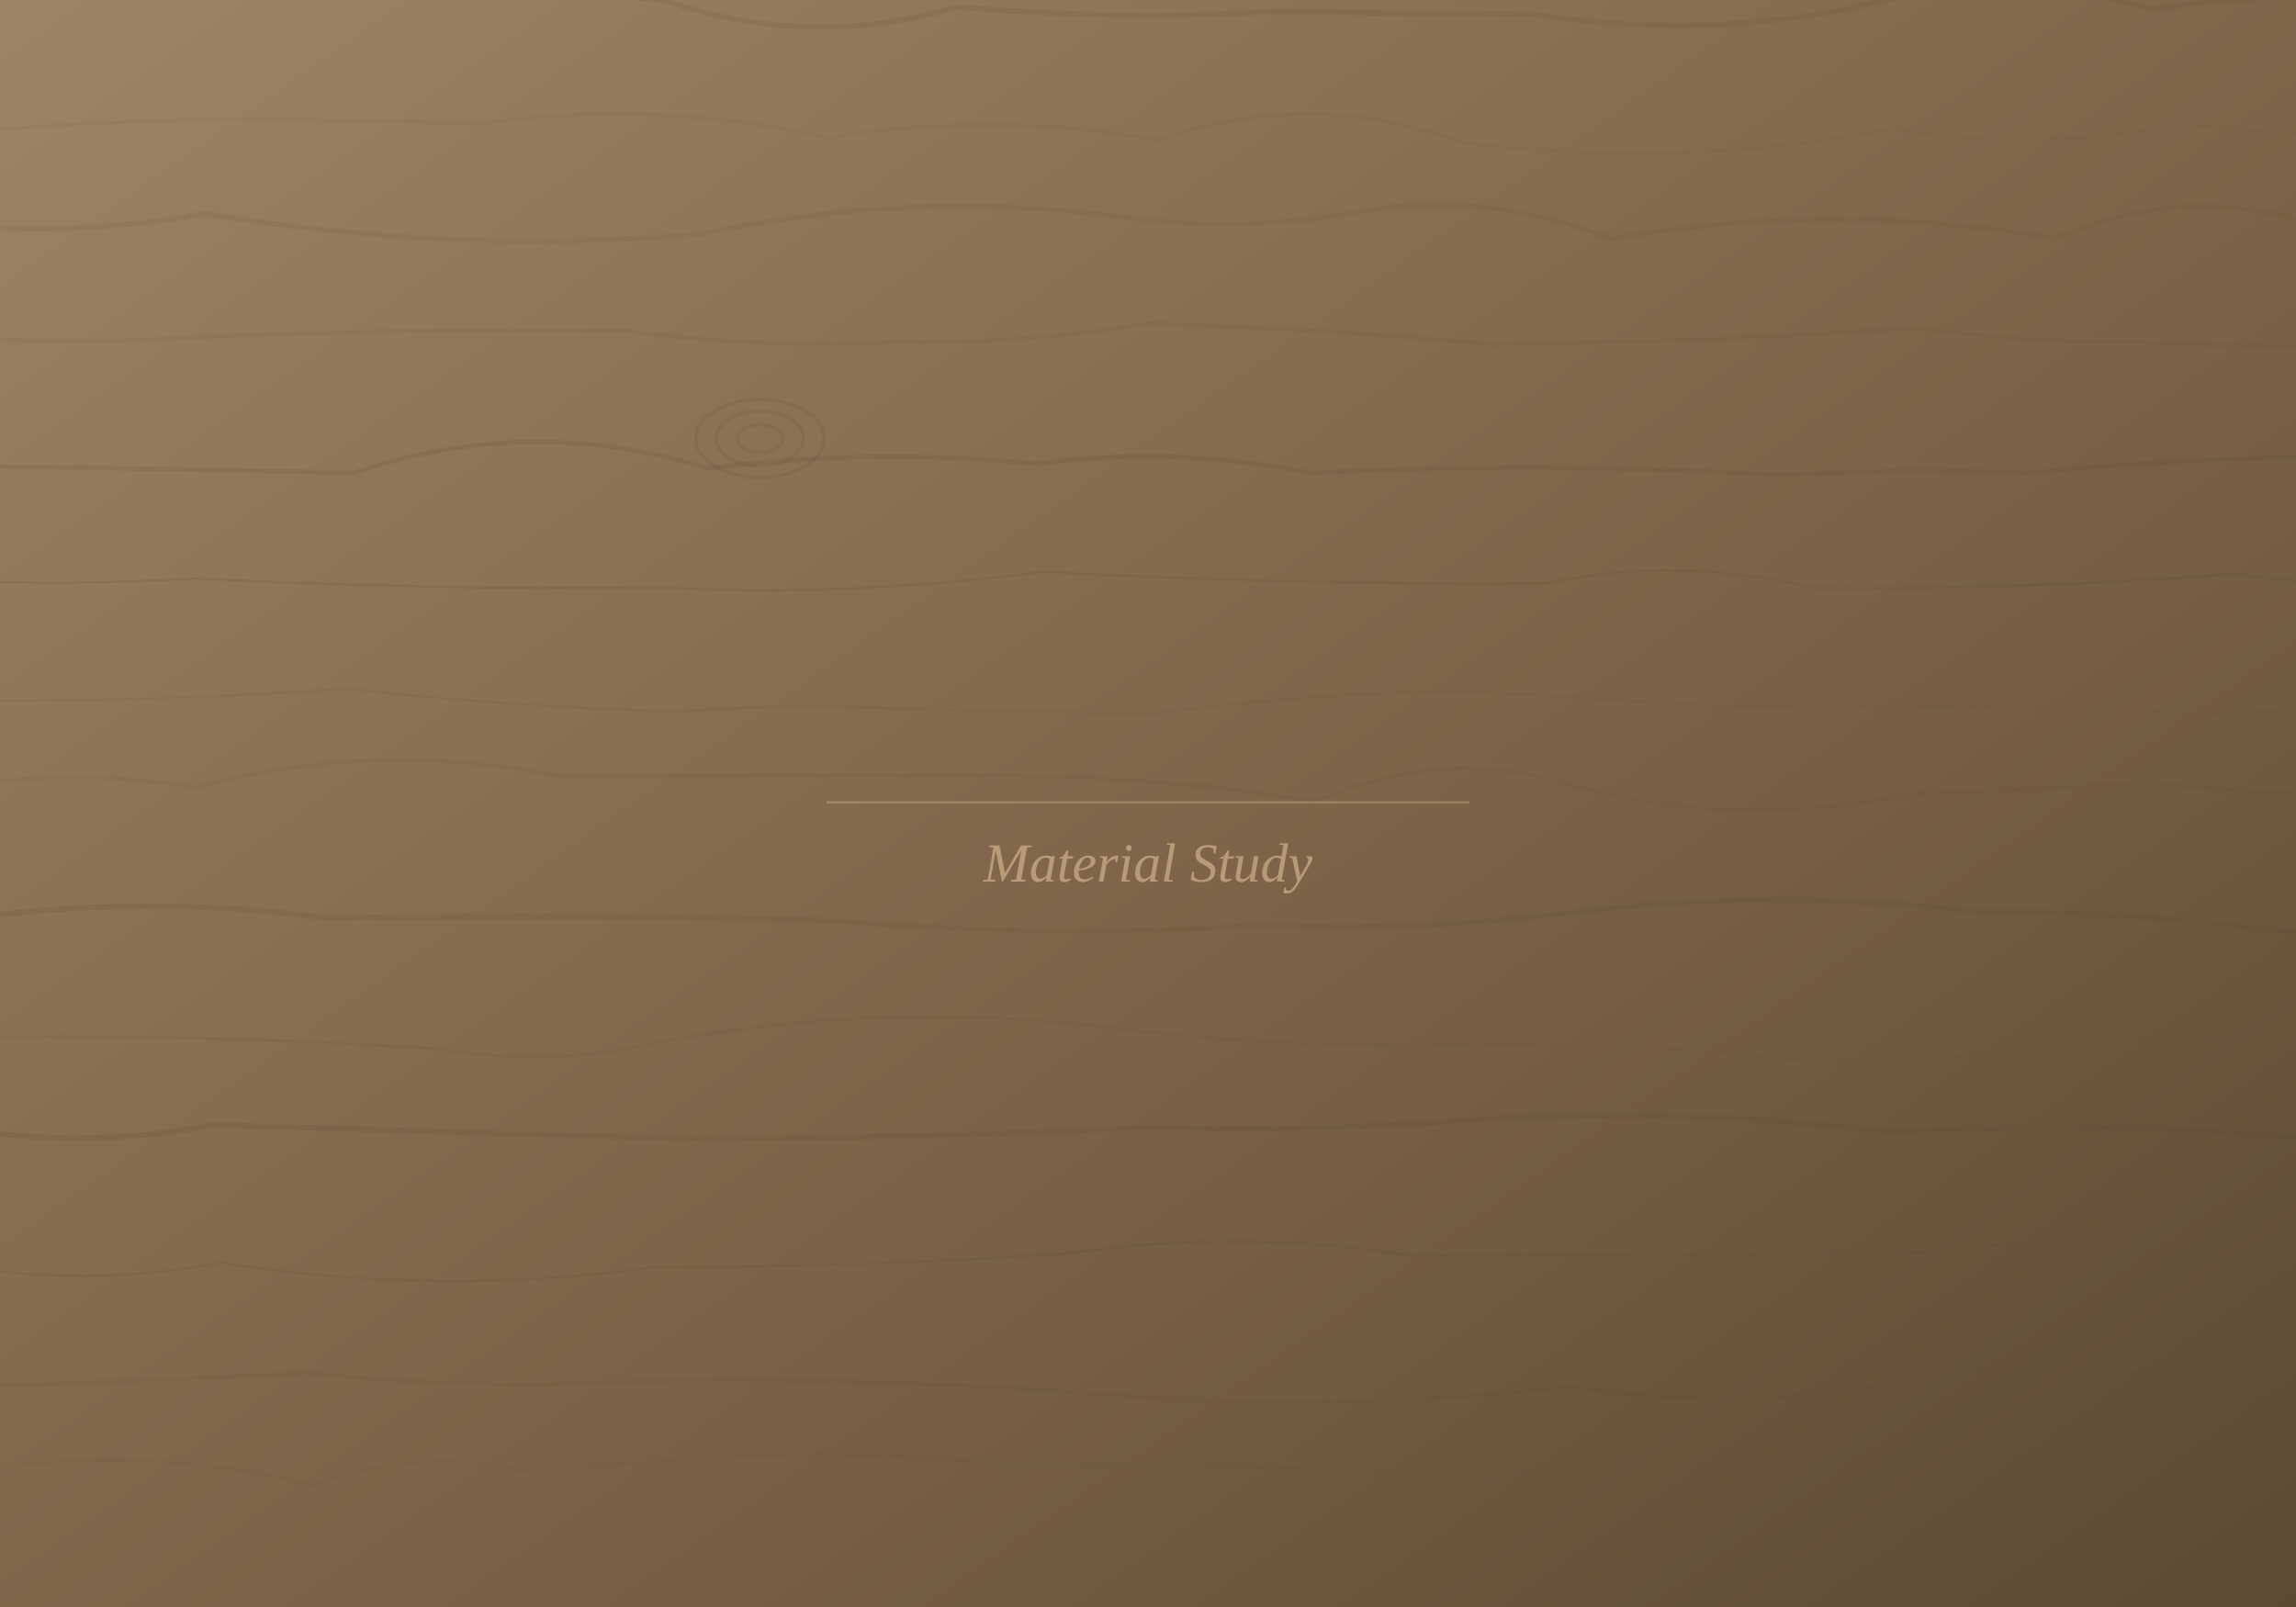
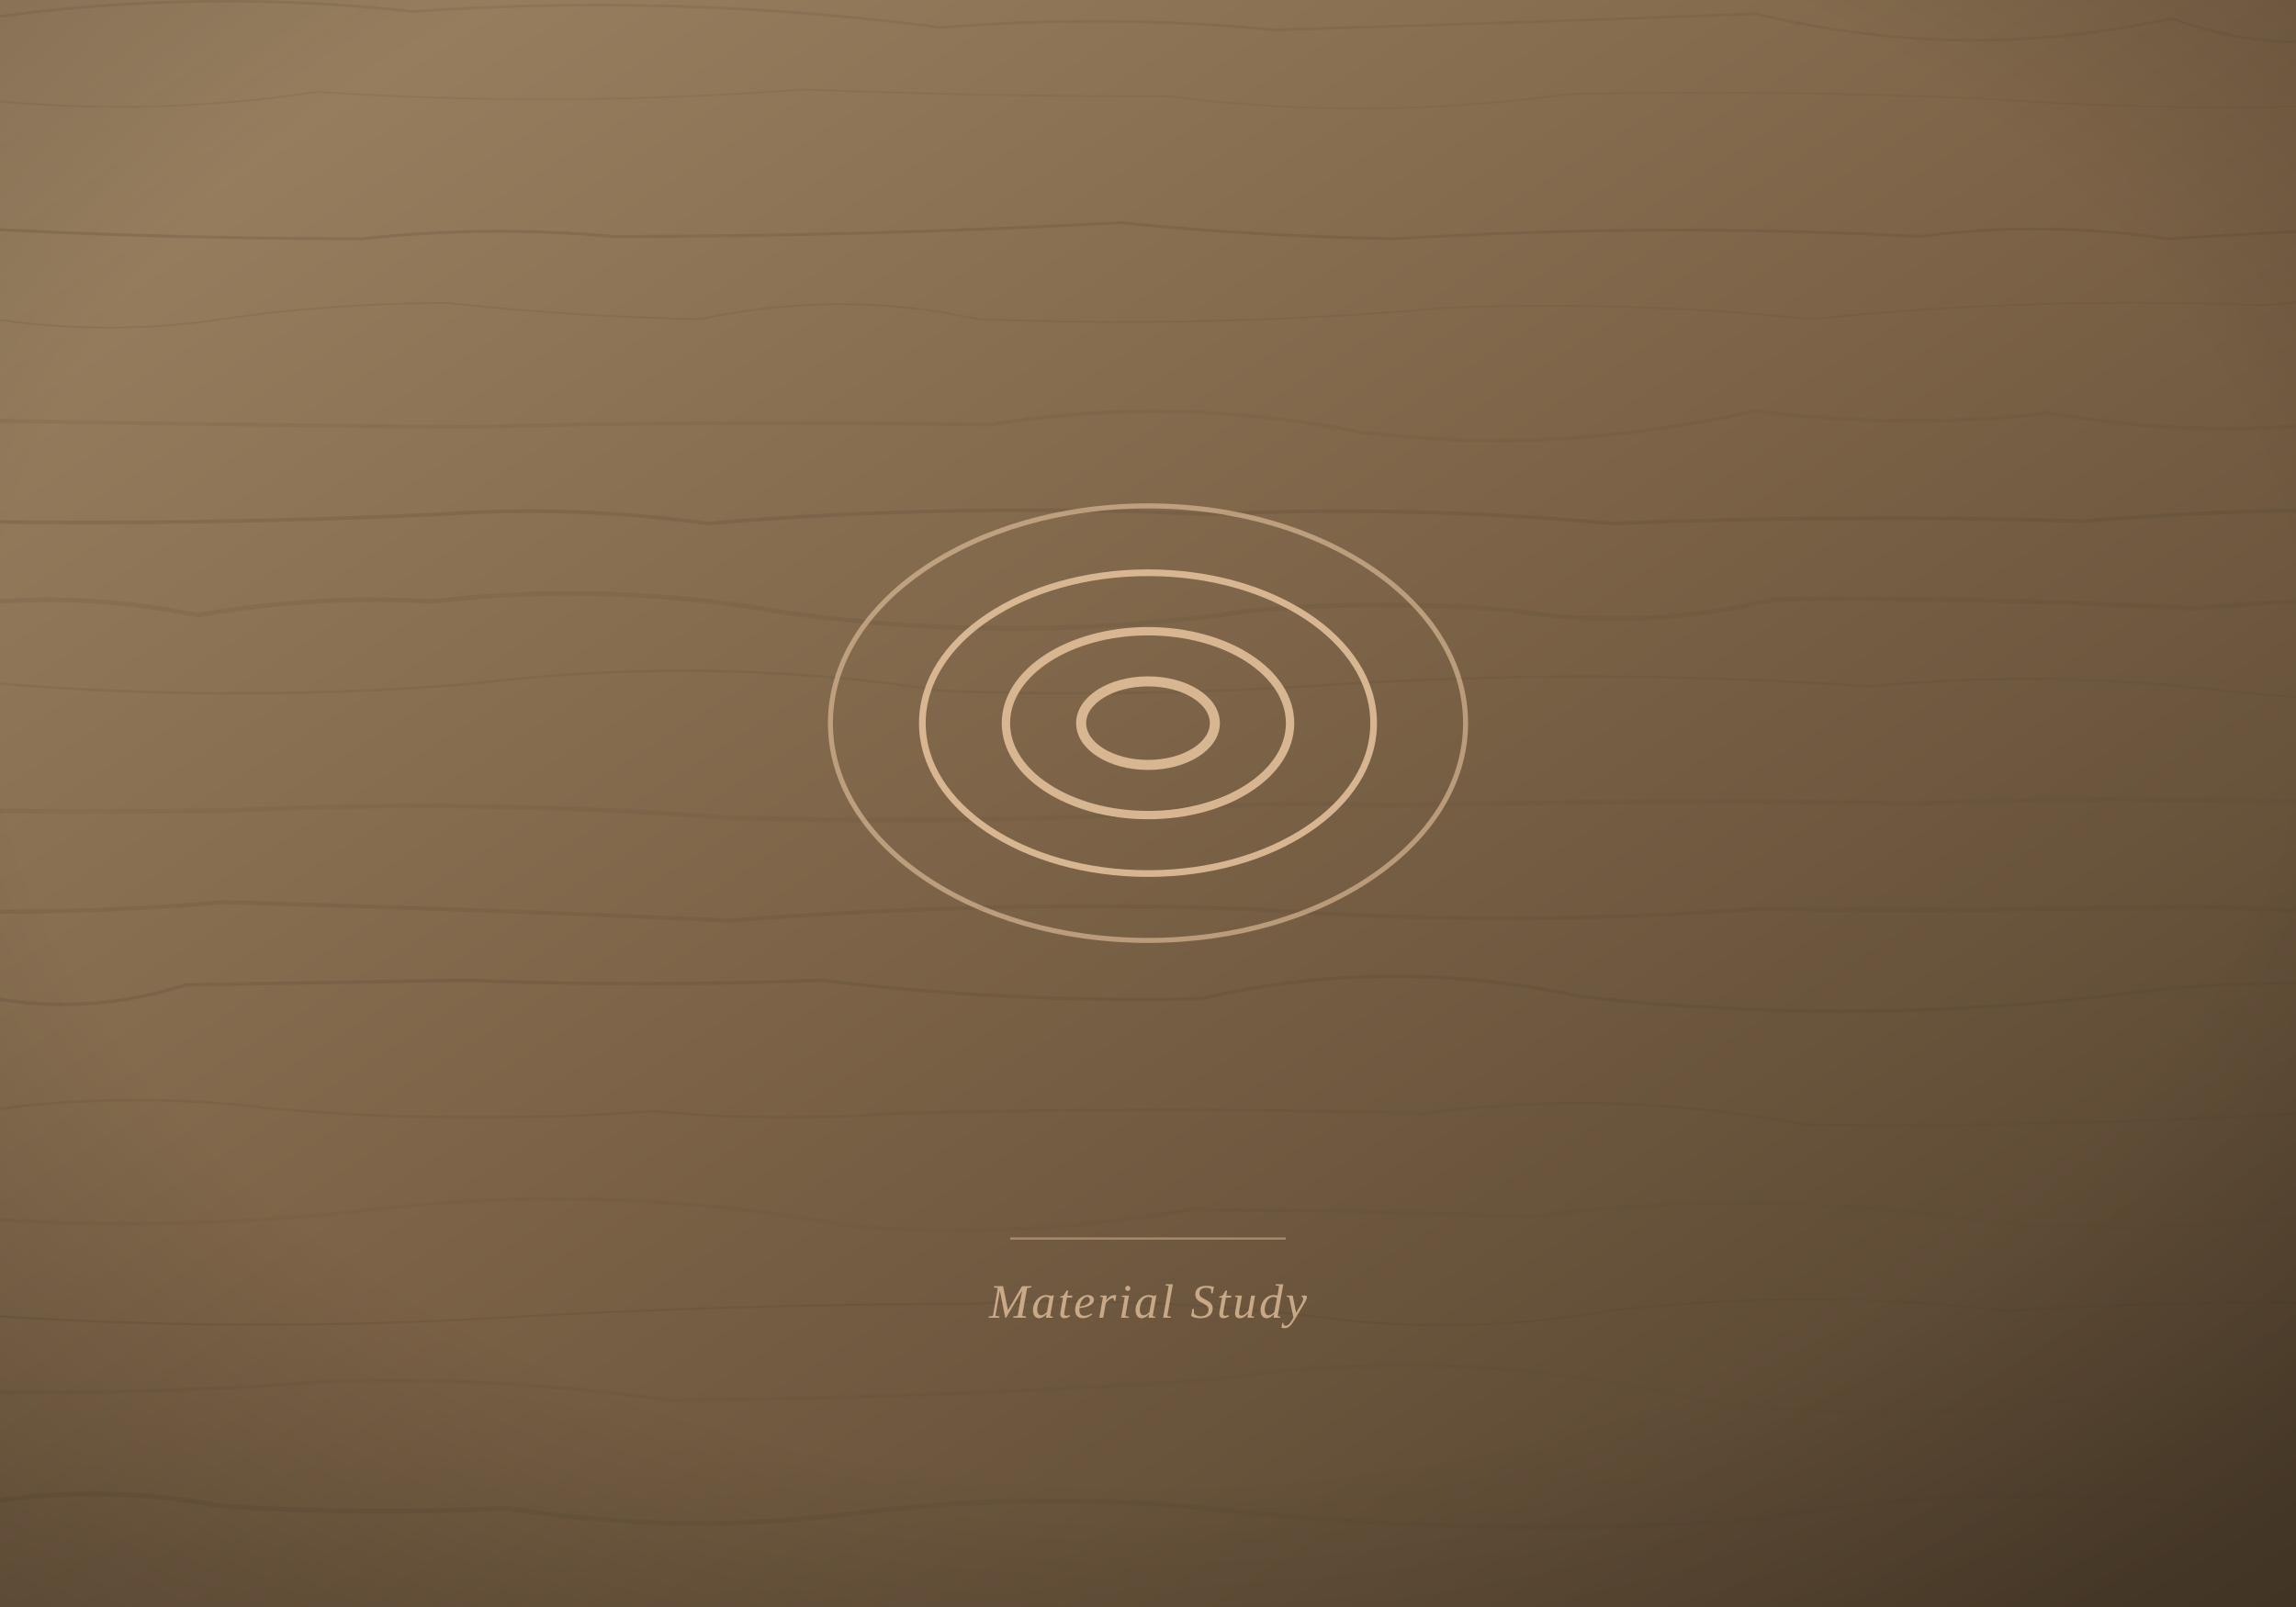
<svg xmlns="http://www.w3.org/2000/svg" width="1000" height="700" viewBox="0 0 1000 700">
  <defs>
-     <linearGradient id="g" x1="0" y1="0" x2="1" y2="1">
+     <linearGradient id="g" x1="0" y1="0" x2="0.9" y2="1">
      <stop offset="0" stop-color="#9d8464" />
-       <stop offset="0.55" stop-color="#7d6448" />
-       <stop offset="1" stop-color="#5b4a34" />
+       <stop offset="0.5" stop-color="#7d6448" />
+       <stop offset="1" stop-color="#54432f" />
    </linearGradient>
+     <radialGradient id="v" cx="0.5" cy="0.42" r="0.9">
+       <stop offset="0.55" stop-color="#000" stop-opacity="0" />
+       <stop offset="1" stop-color="#000" stop-opacity="0.35" />
+     </radialGradient>
  </defs>
  <rect width="1000" height="700" fill="url(#g)" />
  <g>
-     <path d="M -20 0 Q 69 -16 158 -3 Q 224 -6 289 0 Q 353 22 417 3 Q 487 9 556 5 Q 611 6 666 6 Q 736 17 805 4 Q 871 -15 937 4 Q 1009 -6 1081 -0" fill="none" stroke="#5b4a34" stroke-opacity="0.13" stroke-width="2.4" />
-     <path d="M -20 58 Q 36 53 93 52 Q 151 52 209 54 Q 285 43 361 60 Q 433 48 504 61 Q 571 38 637 62 Q 731 74 825 56 Q 887 67 949 54 Q 1057 65 1165 59" fill="none" stroke="#5b4a34" stroke-opacity="0.06" stroke-width="1.5" />
-     <path d="M -20 98 Q 34 103 89 93 Q 197 111 305 102 Q 399 82 492 95 Q 540 101 588 93 Q 645 82 702 104 Q 798 87 895 104 Q 950 80 1005 97 Q 1103 78 1200 102" fill="none" stroke="#5b4a34" stroke-opacity="0.11" stroke-width="2.3" />
-     <path d="M -20 147 Q 31 150 83 147 Q 178 143 272 144 Q 331 152 390 149 Q 445 150 500 141 Q 575 143 650 150 Q 742 149 834 143 Q 882 149 929 149 Q 975 151 1021 151" fill="none" stroke="#5b4a34" stroke-opacity="0.09" stroke-width="1.8" />
-     <path d="M -20 203 Q 67 204 154 206 Q 231 180 308 204 Q 380 195 452 202 Q 511 194 571 206 Q 673 201 776 207 Q 829 204 882 206 Q 978 197 1074 199" fill="none" stroke="#5b4a34" stroke-opacity="0.16" stroke-width="2.0" />
-     <path d="M -20 253 Q 32 255 85 252 Q 188 257 290 256 Q 372 260 454 249 Q 564 255 674 254 Q 731 242 789 256 Q 881 257 973 250 Q 1050 260 1126 255" fill="none" stroke="#5b4a34" stroke-opacity="0.15" stroke-width="1.1" />
-     <path d="M -20 305 Q 66 306 151 300 Q 223 308 296 310 Q 346 306 396 309 Q 448 310 501 311 Q 568 302 635 301 Q 695 304 754 308 Q 860 306 966 311 Q 1039 307 1111 300" fill="none" stroke="#5b4a34" stroke-opacity="0.10" stroke-width="1.0" />
-     <path d="M -20 343 Q 32 334 85 343 Q 164 322 243 338 Q 332 338 421 338 Q 497 337 573 349 Q 621 328 670 338 Q 750 363 831 346 Q 884 344 936 341 Q 1044 352 1153 344" fill="none" stroke="#5b4a34" stroke-opacity="0.08" stroke-width="1.7" />
-     <path d="M -20 401 Q 62 389 143 400 Q 252 398 362 401 Q 456 409 550 403 Q 619 406 689 397 Q 774 387 859 397 Q 916 397 972 403 Q 1018 411 1065 396" fill="none" stroke="#5b4a34" stroke-opacity="0.15" stroke-width="2.5" />
-     <path d="M -20 452 Q 86 450 192 457 Q 240 465 287 454 Q 382 436 478 447 Q 557 457 636 455 Q 692 455 749 458 Q 811 467 872 458 Q 961 450 1049 451" fill="none" stroke="#5b4a34" stroke-opacity="0.10" stroke-width="1.2" />
-     <path d="M -20 491 Q 36 501 93 490 Q 194 493 296 496 Q 400 496 503 491 Q 564 493 625 489 Q 723 481 822 493 Q 889 490 956 492 Q 1065 503 1174 490" fill="none" stroke="#5b4a34" stroke-opacity="0.16" stroke-width="2.5" />
-     <path d="M -20 551 Q 38 561 96 550 Q 190 565 285 552 Q 375 552 465 546 Q 540 535 615 547 Q 724 546 832 546 Q 906 535 979 552 Q 1039 541 1099 552" fill="none" stroke="#5b4a34" stroke-opacity="0.15" stroke-width="1.0" />
-     <path d="M -20 604 Q 57 602 133 598 Q 201 605 269 602 Q 379 599 488 608 Q 586 615 684 604 Q 761 616 839 600 Q 898 587 958 604 Q 1032 620 1107 609" fill="none" stroke="#5b4a34" stroke-opacity="0.09" stroke-width="1.8" />
-     <path d="M -20 642 Q 59 628 137 647 Q 185 629 233 642 Q 343 627 453 639 Q 549 635 645 647 Q 692 631 738 640 Q 838 625 938 644 Q 1041 662 1143 646" fill="none" stroke="#5b4a34" stroke-opacity="0.06" stroke-width="1.8" />
-     <ellipse cx="331" cy="191" rx="10" ry="6" fill="none" stroke="#5b4a34" stroke-opacity="0.14" stroke-width="1.6" />
-     <ellipse cx="331" cy="191" rx="19" ry="12" fill="none" stroke="#5b4a34" stroke-opacity="0.14" stroke-width="1.6" />
-     <ellipse cx="331" cy="191" rx="28" ry="17" fill="none" stroke="#5b4a34" stroke-opacity="0.14" stroke-width="1.6" />
+     <path d="M -20 10 Q 80 -6 180 5 Q 295 -3 410 12 Q 483 6 555 13 Q 660 10 765 6 Q 855 28 946 8 Q 1002 29 1059 7" fill="none" stroke="#54432f" stroke-opacity="0.13" stroke-width="1.2" />
+     <path d="M -20 42 Q 59 52 138 40 Q 244 47 350 39 Q 430 42 509 42 Q 596 53 683 41 Q 774 39 865 43 Q 963 50 1062 44" fill="none" stroke="#54432f" stroke-opacity="0.11" stroke-width="0.8" />
+     <path d="M -20 99 Q 69 104 158 104 Q 212 98 267 103 Q 377 103 488 97 Q 548 103 608 104 Q 722 97 836 103 Q 890 96 944 104 Q 1043 98 1142 95" fill="none" stroke="#54432f" stroke-opacity="0.20" stroke-width="1.3" />
+     <path d="M -20 136 Q 35 147 90 140 Q 142 132 195 132 Q 250 138 305 139 Q 366 126 426 139 Q 529 143 631 134 Q 710 131 789 139 Q 887 129 986 133 Q 1098 121 1209 139" fill="none" stroke="#54432f" stroke-opacity="0.14" stroke-width="0.8" />
+     <path d="M -20 183 Q 91 185 203 186 Q 317 183 431 185 Q 511 172 591 188 Q 677 199 764 179 Q 828 187 893 180 Q 956 191 1019 184 Q 1128 193 1237 183" fill="none" stroke="#54432f" stroke-opacity="0.12" stroke-width="1.7" />
+     <path d="M -20 227 Q 86 229 192 224 Q 250 220 308 228 Q 417 219 526 224 Q 614 220 702 228 Q 805 224 908 227 Q 1003 219 1097 224" fill="none" stroke="#54432f" stroke-opacity="0.20" stroke-width="1.6" />
+     <path d="M -20 264 Q 33 257 86 268 Q 137 259 188 262 Q 265 253 343 267 Q 444 281 545 266 Q 602 261 659 266 Q 716 275 773 261 Q 864 260 955 265 Q 1065 256 1174 261" fill="none" stroke="#54432f" stroke-opacity="0.14" stroke-width="2.0" />
+     <path d="M -20 296 Q 92 307 204 298 Q 308 285 411 301 Q 498 304 584 298 Q 699 291 814 299 Q 888 292 961 300 Q 1042 310 1122 299" fill="none" stroke="#54432f" stroke-opacity="0.13" stroke-width="1.1" />
+     <path d="M -20 353 Q 41 354 101 353 Q 208 348 314 356 Q 402 359 491 355 Q 547 348 603 351 Q 718 348 834 350 Q 909 347 984 349 Q 1088 350 1193 352" fill="none" stroke="#54432f" stroke-opacity="0.11" stroke-width="2.0" />
+     <path d="M -20 397 Q 39 398 97 393 Q 207 396 318 401 Q 432 392 546 396 Q 655 404 764 396 Q 862 397 960 395 Q 1071 400 1182 399" fill="none" stroke="#54432f" stroke-opacity="0.16" stroke-width="1.8" />
+     <path d="M -20 431 Q 31 445 81 429 Q 142 428 203 427 Q 280 430 358 427 Q 440 437 523 435 Q 605 416 688 434 Q 802 447 916 434 Q 980 425 1044 430" fill="none" stroke="#54432f" stroke-opacity="0.20" stroke-width="1.5" />
+     <path d="M -20 486 Q 49 474 119 483 Q 202 490 285 484 Q 337 489 389 485 Q 505 482 620 485 Q 703 474 787 490 Q 903 491 1020 484 Q 1114 475 1209 482" fill="none" stroke="#54432f" stroke-opacity="0.13" stroke-width="1.2" />
+     <path d="M -20 530 Q 67 537 153 528 Q 262 514 370 534 Q 444 540 518 527 Q 592 527 667 530 Q 765 517 863 532 Q 938 538 1013 529 Q 1063 541 1114 531" fill="none" stroke="#54432f" stroke-opacity="0.09" stroke-width="1.7" />
+     <path d="M -20 572 Q 99 581 218 574 Q 320 568 421 568 Q 503 564 585 575 Q 643 581 701 571 Q 788 561 874 571 Q 983 564 1091 571" fill="none" stroke="#54432f" stroke-opacity="0.20" stroke-width="0.9" />
+     <path d="M -20 606 Q 59 608 139 602 Q 215 599 292 610 Q 410 609 528 601 Q 635 585 742 610 Q 827 622 912 608 Q 1007 604 1103 605" fill="none" stroke="#54432f" stroke-opacity="0.12" stroke-width="1.6" />
+     <path d="M -20 657 Q 38 645 96 656 Q 158 660 221 657 Q 297 669 374 659 Q 455 649 535 658 Q 650 670 765 662 Q 871 643 978 658 Q 1071 654 1164 657" fill="none" stroke="#54432f" stroke-opacity="0.17" stroke-width="2.1" />
  </g>
-   <g opacity="0.55">
-     <rect x="360" y="349" width="280" height="1" fill="#e7c49f" opacity="0.5" />
-     <text x="500" y="384" text-anchor="middle" font-family="Georgia, 'Times New Roman', serif" font-style="italic" font-size="24" fill="#e7c49f">Material Study</text>
+   <rect width="1000" height="700" fill="url(#v)" />
+   <g opacity="0.85" transform="translate(318 133) scale(3.64)">
+     <ellipse cx="50" cy="50" rx="8" ry="5" fill="none" stroke="#e7c49f" stroke-width="1.2" />
+     <ellipse cx="50" cy="50" rx="17" ry="11" fill="none" stroke="#e7c49f" stroke-width="1" />
+     <ellipse cx="50" cy="50" rx="27" ry="18" fill="none" stroke="#e7c49f" stroke-width="0.8" />
+     <ellipse cx="50" cy="50" rx="38" ry="26" fill="none" stroke="#e7c49f" stroke-width="0.6" opacity="0.7" />
+   </g>
+   <g opacity="0.75">
+     <rect x="440" y="539" width="120" height="1" fill="#e7c49f" opacity="0.6" />
+     <text x="500" y="574" text-anchor="middle" font-family="Georgia, 'Times New Roman', serif" font-style="italic" font-size="21" fill="#e7c49f" letter-spacing="1">Material Study</text>
  </g>
</svg>
